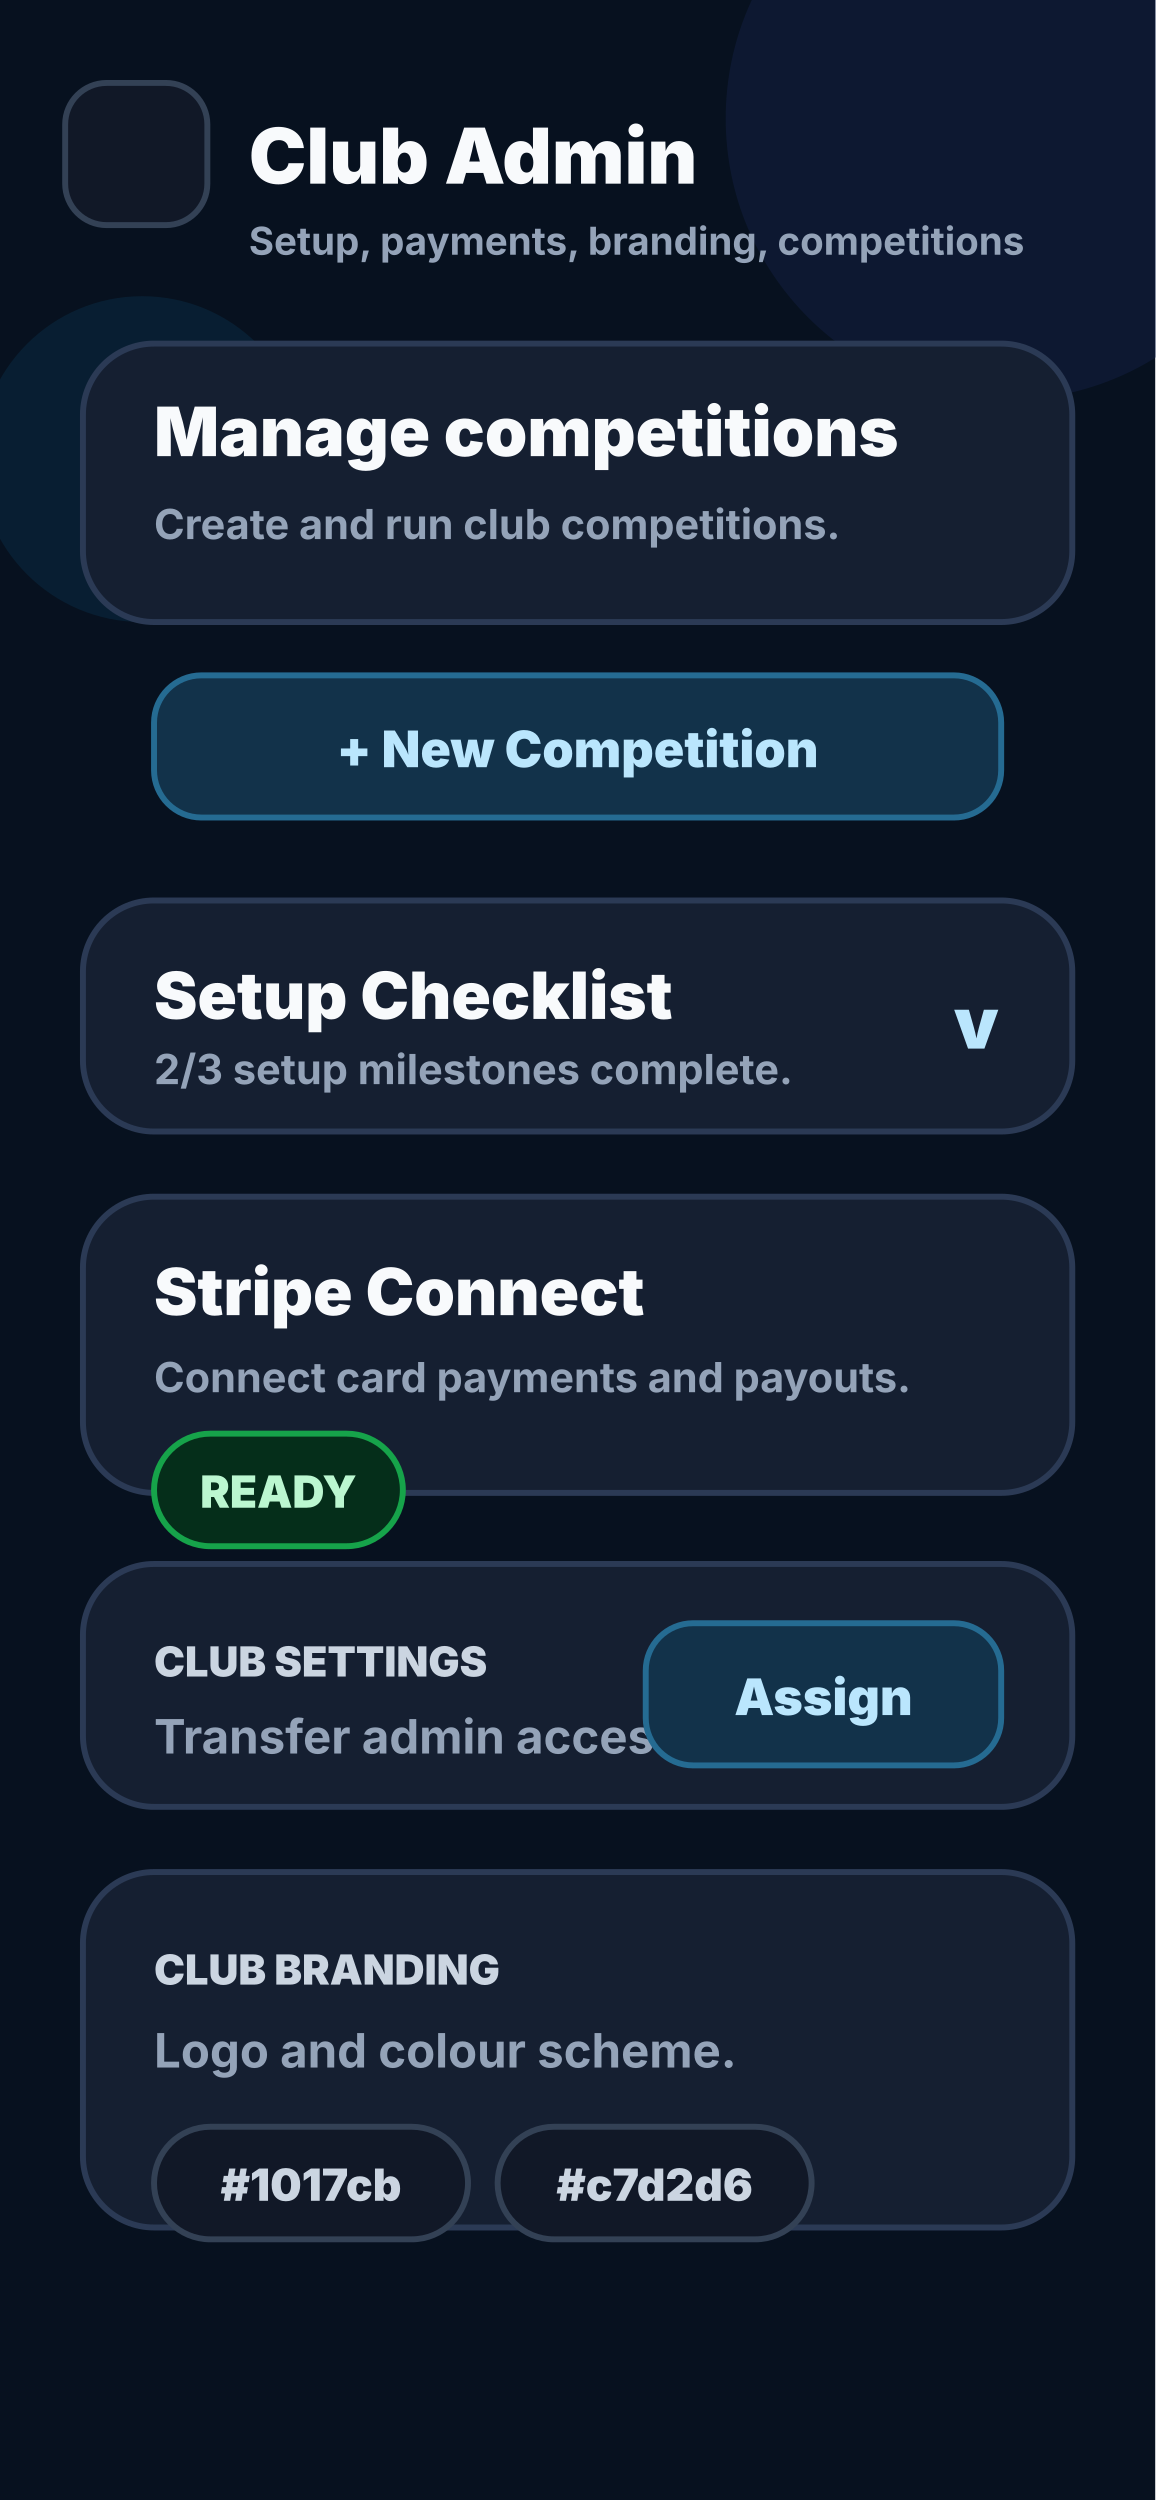
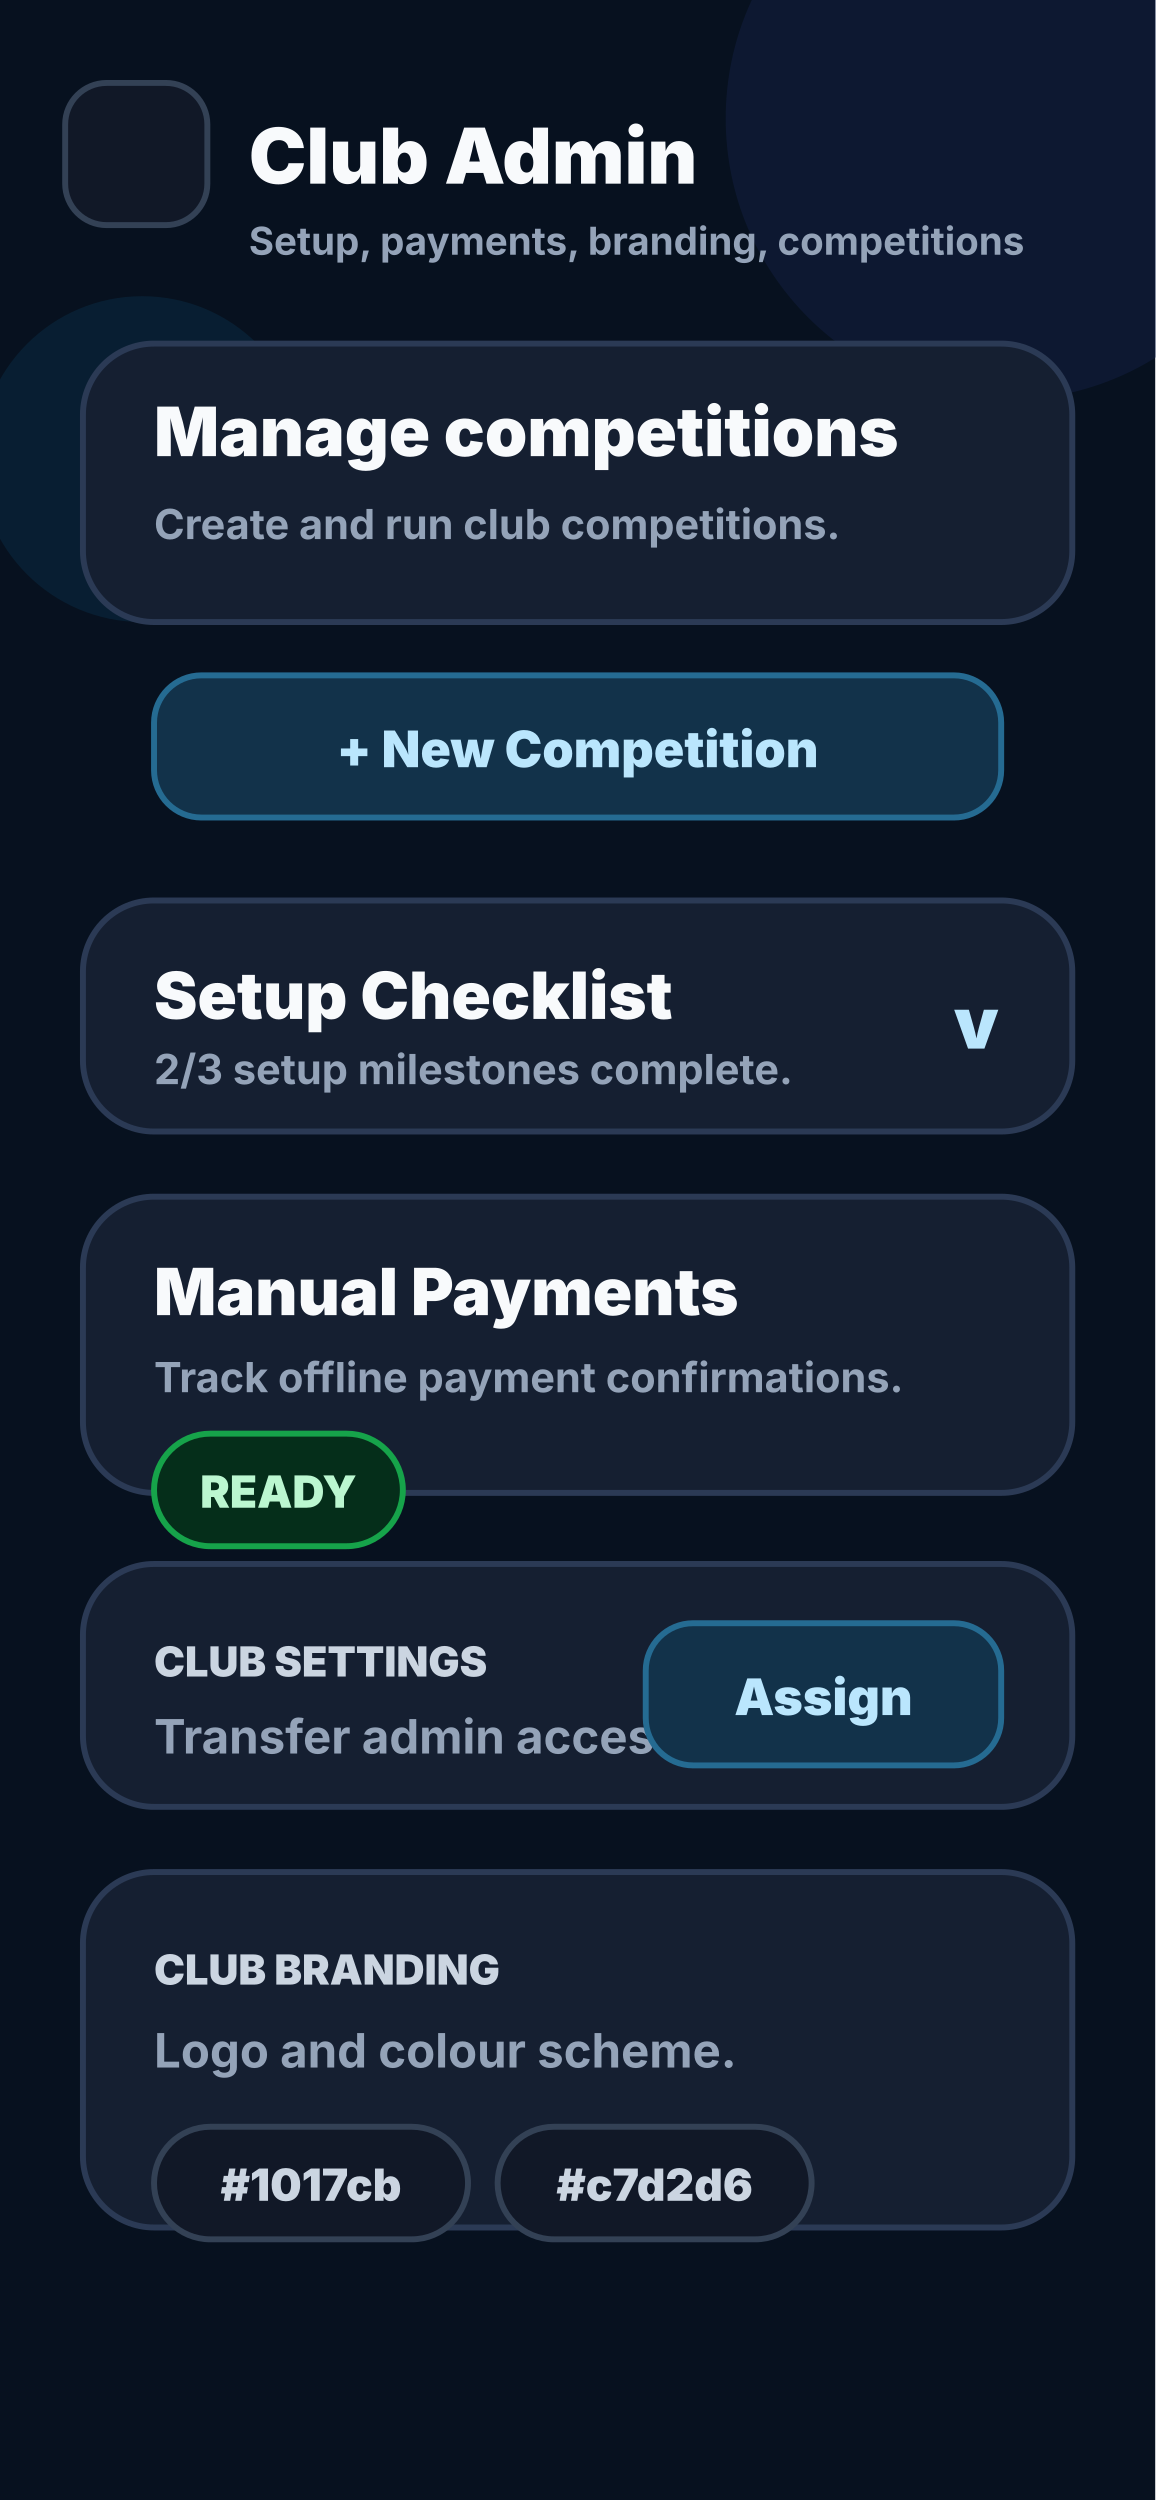
<svg xmlns="http://www.w3.org/2000/svg" width="390" height="844" viewBox="0 0 390 844">
  <rect width="390" height="844" fill="#07111f" />
  <circle cx="340" cy="40" r="95" fill="#172554" opacity="0.35" />
  <circle cx="48" cy="155" r="55" fill="#082f49" opacity="0.45" />
  <rect x="22" y="28" width="48" height="48" rx="14" fill="#111827" stroke="#334155" stroke-width="2" opacity="1" />
  <text x="84" y="62" font-family="Inter, Arial, sans-serif" font-size="26" font-weight="900" fill="#f8fafc" text-anchor="start" opacity="1">Club Admin</text>
  <text x="84" y="86" font-family="Inter, Arial, sans-serif" font-size="13" font-weight="700" fill="#94a3b8" text-anchor="start" opacity="1">Setup, payments, branding, competitions</text>
  <rect x="28" y="116" width="334" height="94" rx="24" fill="#151f31" stroke="#2b3a55" stroke-width="2" opacity="1" />
  <text x="52" y="154" font-family="Inter, Arial, sans-serif" font-size="23" font-weight="900" fill="#f8fafc" text-anchor="start" opacity="1">Manage competitions</text>
  <text x="52" y="182" font-family="Inter, Arial, sans-serif" font-size="14" font-weight="700" fill="#94a3b8" text-anchor="start" opacity="1">Create and run club competitions.</text>
  <rect x="52" y="228" width="286" height="48" rx="16" fill="#12324a" stroke="#256b92" stroke-width="2" opacity="1" />
  <text x="195.0" y="259" font-family="Inter, Arial, sans-serif" font-size="17" font-weight="900" fill="#bae6fd" text-anchor="middle" opacity="1">+ New Competition</text>
  <rect x="28" y="304" width="334" height="78" rx="24" fill="#151f31" stroke="#2b3a55" stroke-width="2" opacity="1" />
  <text x="52" y="344" font-family="Inter, Arial, sans-serif" font-size="22" font-weight="900" fill="#f8fafc" text-anchor="start" opacity="1">Setup Checklist</text>
  <text x="52" y="366" font-family="Inter, Arial, sans-serif" font-size="14" font-weight="700" fill="#94a3b8" text-anchor="start" opacity="1">2/3 setup milestones complete.</text>
  <text x="322" y="354" font-family="Inter, Arial, sans-serif" font-size="24" font-weight="900" fill="#bae6fd" text-anchor="start" opacity="1">v</text>
  <rect x="28" y="404" width="334" height="100" rx="24" fill="#151f31" stroke="#2b3a55" stroke-width="2" opacity="1" />
-   <text x="52" y="444" font-family="Inter, Arial, sans-serif" font-size="22" font-weight="900" fill="#f8fafc" text-anchor="start" opacity="1">Stripe Connect</text>
-   <text x="52" y="470" font-family="Inter, Arial, sans-serif" font-size="14" font-weight="700" fill="#94a3b8" text-anchor="start" opacity="1">Connect card payments and payouts.</text>
+   <text x="52" y="444" font-family="Inter, Arial, sans-serif" font-size="22" font-weight="900" fill="#f8fafc" text-anchor="start" opacity="1">Manual Payments</text>
+   <text x="52" y="470" font-family="Inter, Arial, sans-serif" font-size="14" font-weight="700" fill="#94a3b8" text-anchor="start" opacity="1">Track offline payment confirmations.</text>
  <rect x="52" y="484" width="84" height="38" rx="19" fill="#052e1a" stroke="#16a34a" stroke-width="2" opacity="1" />
  <text x="94.0" y="509" font-family="Inter, Arial, sans-serif" font-size="15" font-weight="900" fill="#bbf7d0" text-anchor="middle" opacity="1">READY</text>
  <rect x="28" y="528" width="334" height="82" rx="24" fill="#151f31" stroke="#2b3a55" stroke-width="2" opacity="1" />
  <text x="52" y="566" font-family="Inter, Arial, sans-serif" font-size="14" font-weight="900" fill="#cbd5e1" text-anchor="start" opacity="1">CLUB SETTINGS</text>
  <text x="52" y="592" font-family="Inter, Arial, sans-serif" font-size="16" font-weight="700" fill="#94a3b8" text-anchor="start" opacity="1">Transfer admin access.</text>
  <rect x="218" y="548" width="120" height="48" rx="16" fill="#12324a" stroke="#256b92" stroke-width="2" opacity="1" />
  <text x="278.0" y="579" font-family="Inter, Arial, sans-serif" font-size="17" font-weight="900" fill="#bae6fd" text-anchor="middle" opacity="1">Assign</text>
  <rect x="28" y="632" width="334" height="120" rx="24" fill="#151f31" stroke="#2b3a55" stroke-width="2" opacity="1" />
  <text x="52" y="670" font-family="Inter, Arial, sans-serif" font-size="14" font-weight="900" fill="#cbd5e1" text-anchor="start" opacity="1">CLUB BRANDING</text>
  <text x="52" y="698" font-family="Inter, Arial, sans-serif" font-size="16" font-weight="700" fill="#94a3b8" text-anchor="start" opacity="1">Logo and colour scheme.</text>
  <rect x="52" y="718" width="106" height="38" rx="19" fill="#111827" stroke="#334155" stroke-width="2" opacity="1" />
  <text x="105.0" y="743" font-family="Inter, Arial, sans-serif" font-size="15" font-weight="900" fill="#cbd5e1" text-anchor="middle" opacity="1">#1017cb</text>
  <rect x="168" y="718" width="106" height="38" rx="19" fill="#111827" stroke="#334155" stroke-width="2" opacity="1" />
  <text x="221.0" y="743" font-family="Inter, Arial, sans-serif" font-size="15" font-weight="900" fill="#cbd5e1" text-anchor="middle" opacity="1">#c7d2d6</text>
</svg>
